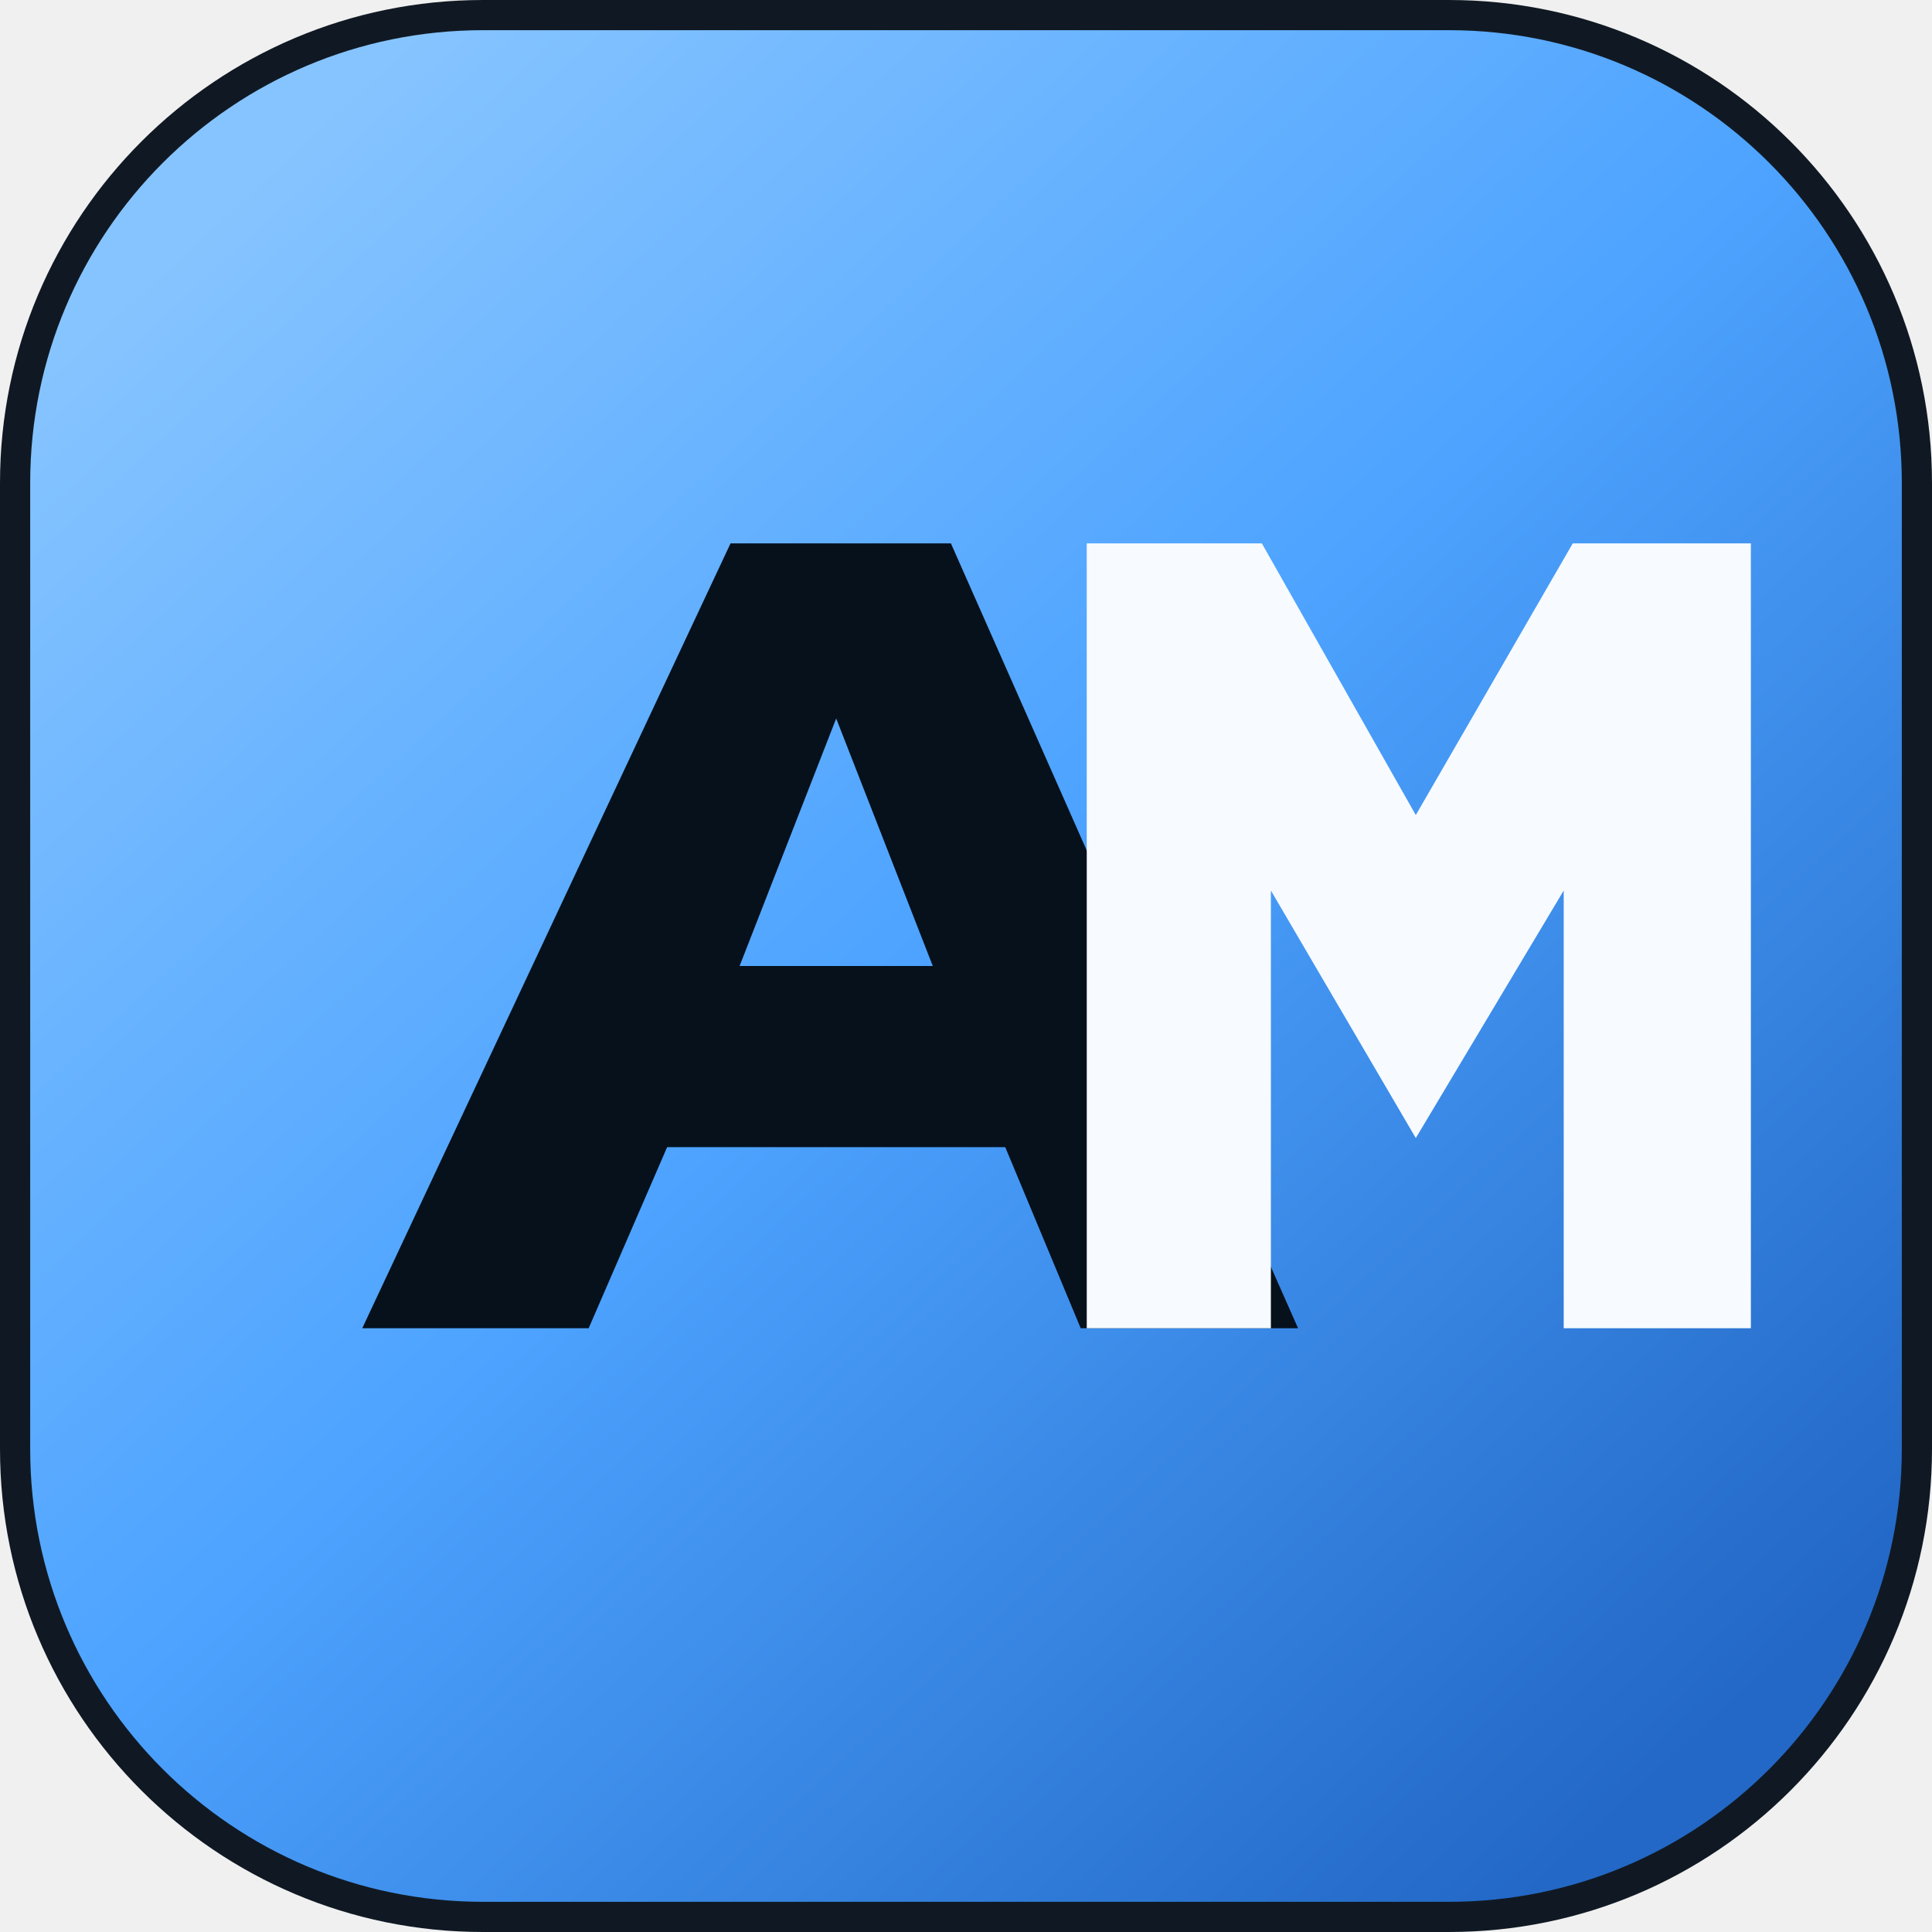
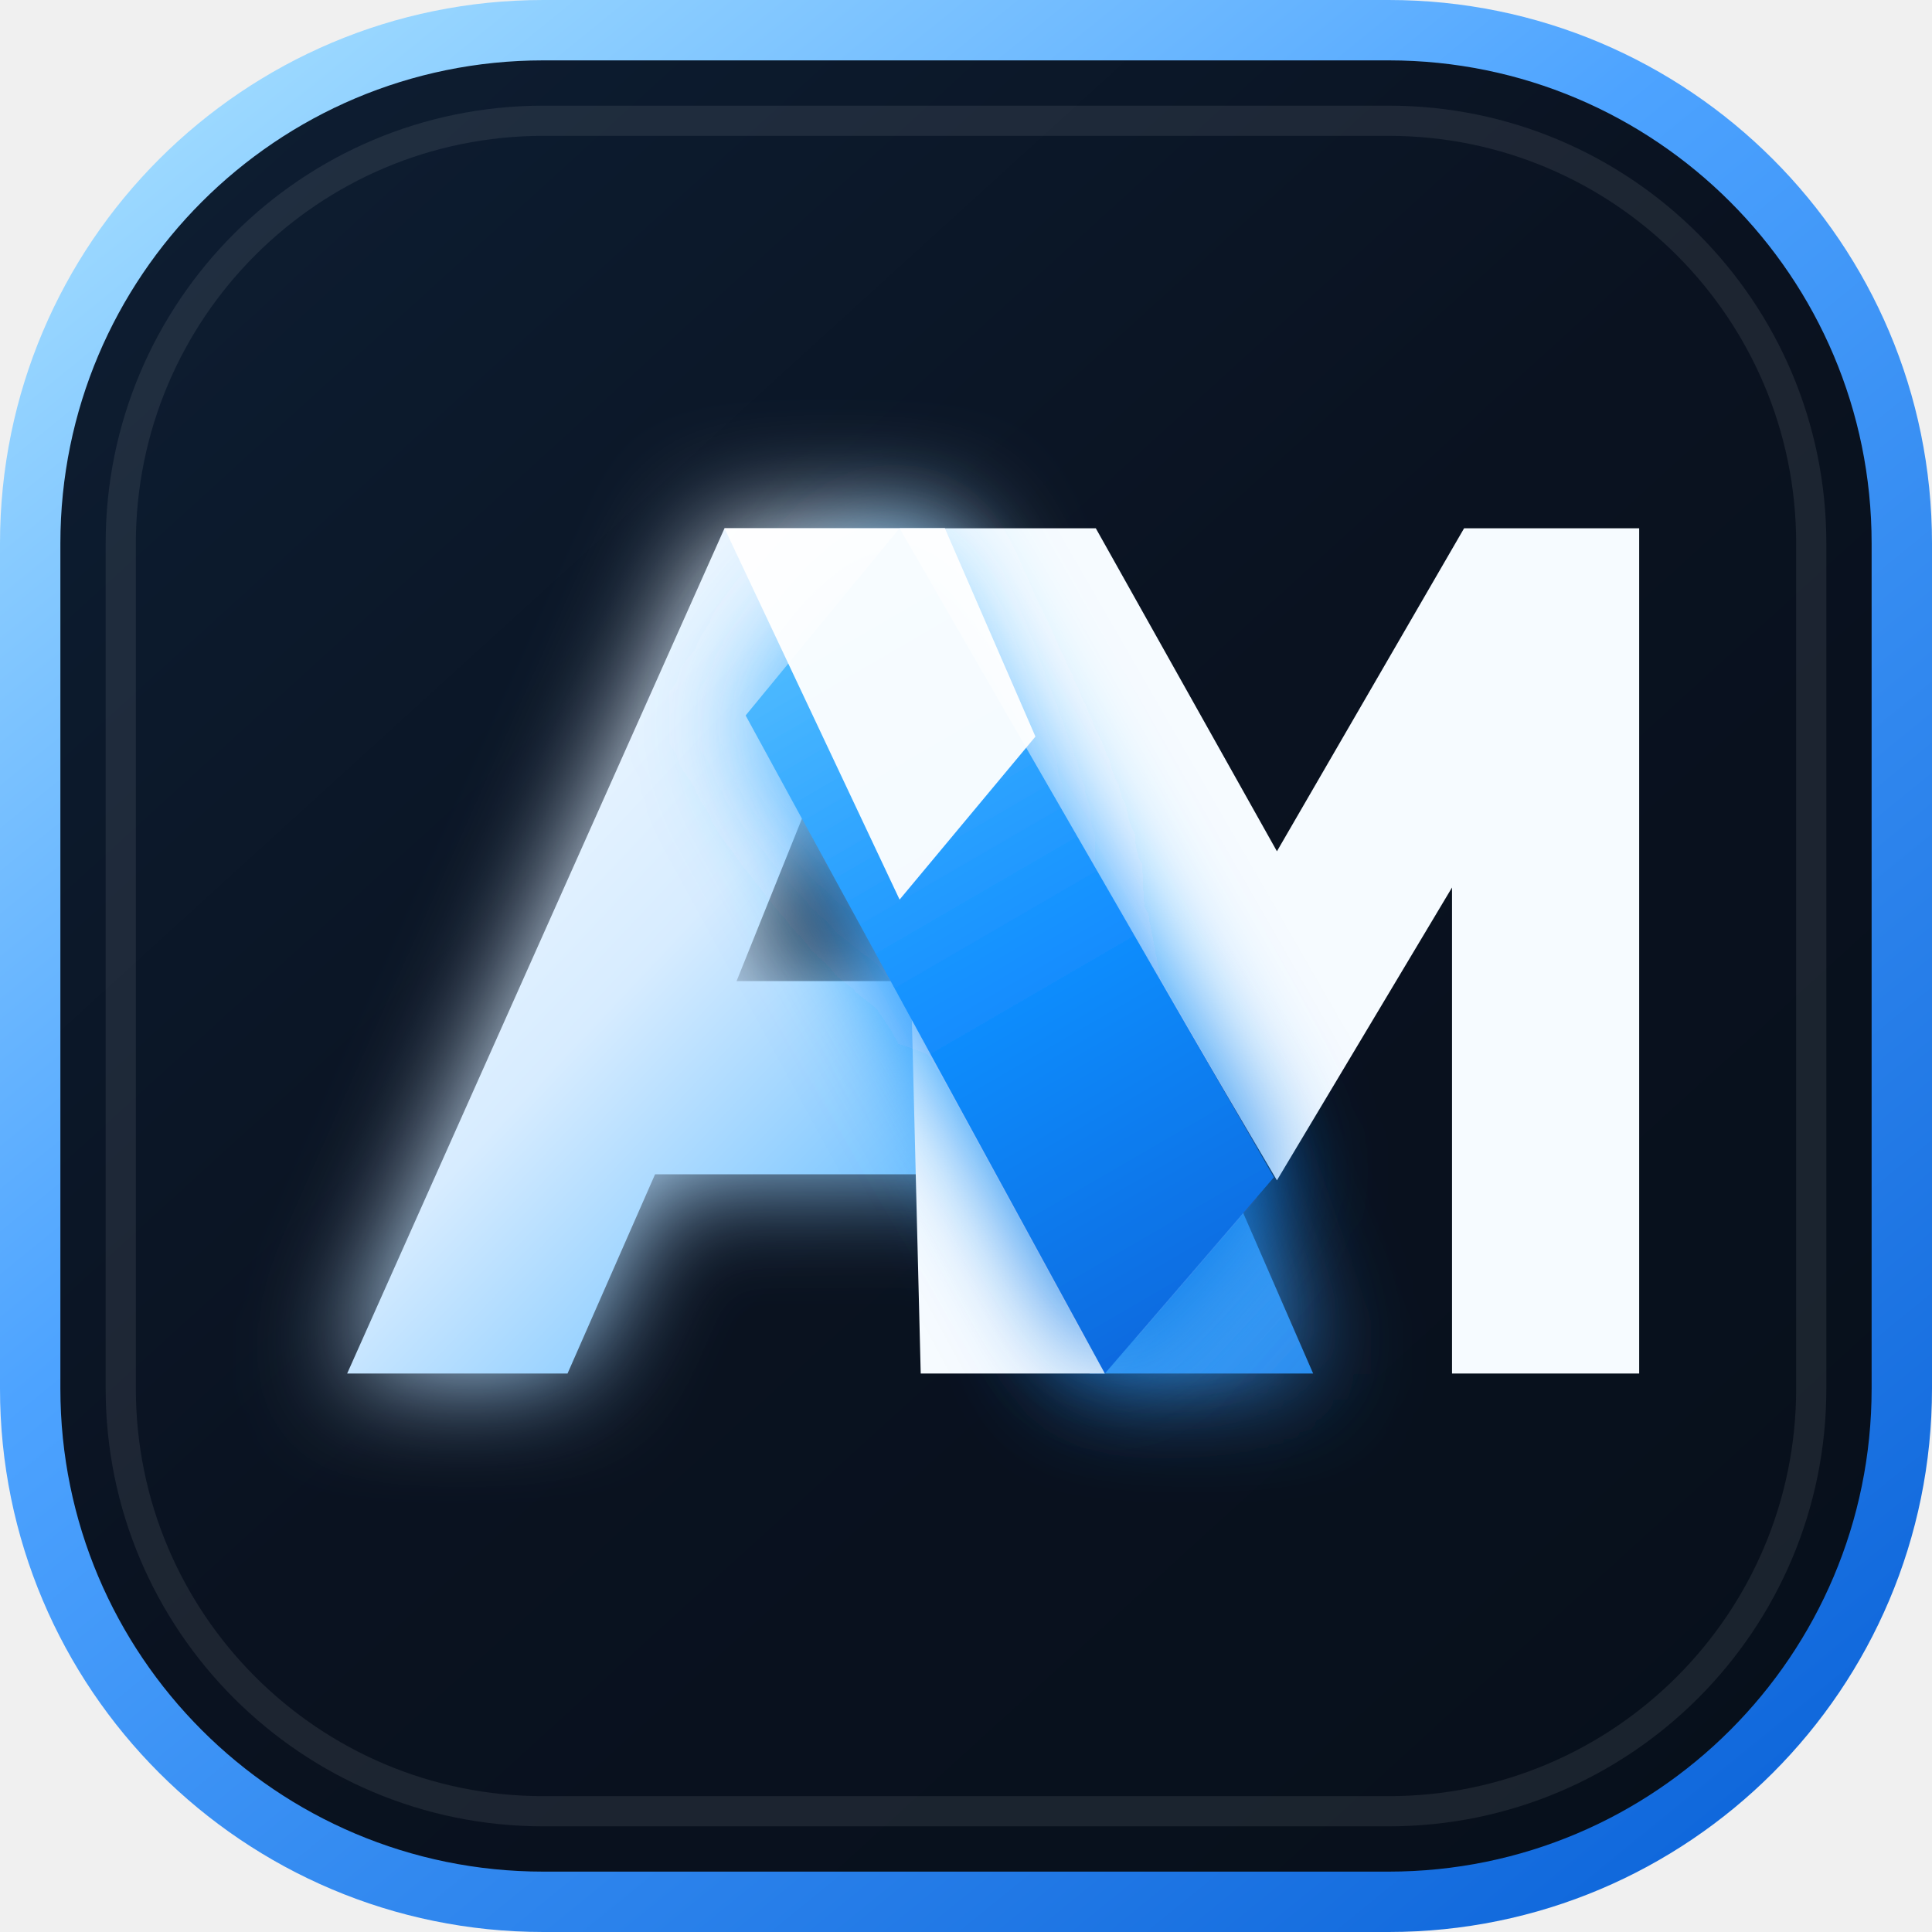
<svg xmlns="http://www.w3.org/2000/svg" viewBox="0 0 64 64" role="img" aria-labelledby="title desc">
  <defs>
-     <linearGradient id="g" x1="8" y1="6" x2="56" y2="58" gradientUnits="userSpaceOnUse">
-       <stop stop-color="#86c4ff" />
-       <stop offset=".48" stop-color="#4da3ff" />
-       <stop offset="1" stop-color="#2368c6" />
+     <linearGradient id="bg" x1="7" y1="5" x2="58" y2="61" gradientUnits="userSpaceOnUse">
+       <stop stop-color="#0d1d31" />
+       <stop offset=".48" stop-color="#0a1220" />
+       <stop offset="1" stop-color="#07101b" />
    </linearGradient>
+     <linearGradient id="edge" x1="8" y1="3" x2="56" y2="62" gradientUnits="userSpaceOnUse">
+       <stop stop-color="#9bd8ff" />
+       <stop offset=".38" stop-color="#4da3ff" />
+       <stop offset="1" stop-color="#0f67db" />
+     </linearGradient>
+     <linearGradient id="metal" x1="14" y1="16" x2="48" y2="48" gradientUnits="userSpaceOnUse">
+       <stop stop-color="#ffffff" />
+       <stop offset=".35" stop-color="#d7ecff" />
+       <stop offset=".68" stop-color="#55b6ff" />
+       <stop offset="1" stop-color="#1679e6" />
+     </linearGradient>
+     <linearGradient id="blue" x1="24" y1="18" x2="42" y2="49" gradientUnits="userSpaceOnUse">
+       <stop stop-color="#61c8ff" />
+       <stop offset=".48" stop-color="#128fff" />
+       <stop offset="1" stop-color="#075ad1" />
+     </linearGradient>
+     <filter id="glow" x="-40%" y="-40%" width="180%" height="180%">
+       <feGaussianBlur stdDeviation="1.8" result="b" />
+       <feMerge>
+         <feMergeNode in="b" />
+         <feMergeNode in="SourceGraphic" />
+       </feMerge>
+     </filter>
  </defs>
-   <rect width="64" height="64" rx="16" fill="#101923" />
-   <rect x="1" y="1" width="62" height="62" rx="15" fill="url(#g)" />
-   <path d="M12 44 24.2 18h7.3L43 44h-7.2l-2.5-6H22.1l-2.6 6H12Zm12.5-12h6.4l-3.2-8.2L24.5 32Z" fill="#06111c" />
-   <path d="M36 18h5.8l5.1 9 5.2-9H58v26h-6.2V29.5l-4.9 8.2-4.8-8.2V44H36V18Z" fill="#f7fbff" />
+   <rect x="1" y="1" width="62" height="62" rx="17" fill="url(#bg)" stroke="url(#edge)" stroke-width="2" />
+   <path d="M11.5 45.5 24 17.5h7.3L43.5 45.5h-7.4l-2.7-6.6H21.7l-2.9 6.6h-7.3Zm12.9-13h6.4l-3.1-8.2-3.3 8.2Z" fill="url(#metal)" filter="url(#glow)" />
+   <path d="M29.8 17.5h6.5l6 10.7 6.2-10.7h5.8v28h-6.2V29.4l-5.8 9.7-5.7-9.7v16.1h-6.1L29.8 17.5Z" fill="#f6fbff" />
+   <path d="M29.8 17.5 42.2 39l-5.6 6.5-11.9-21.8 5.1-6.2Z" fill="url(#blue)" filter="url(#glow)" />
+   <path d="M24 17.5h7.3l3 6.9-4.5 5.4-5.8-12.3Z" fill="#ffffff" opacity=".95" />
+   <rect x="4" y="4" width="56" height="56" rx="14" fill="none" stroke="#ffffff" stroke-opacity=".08" />
</svg>
